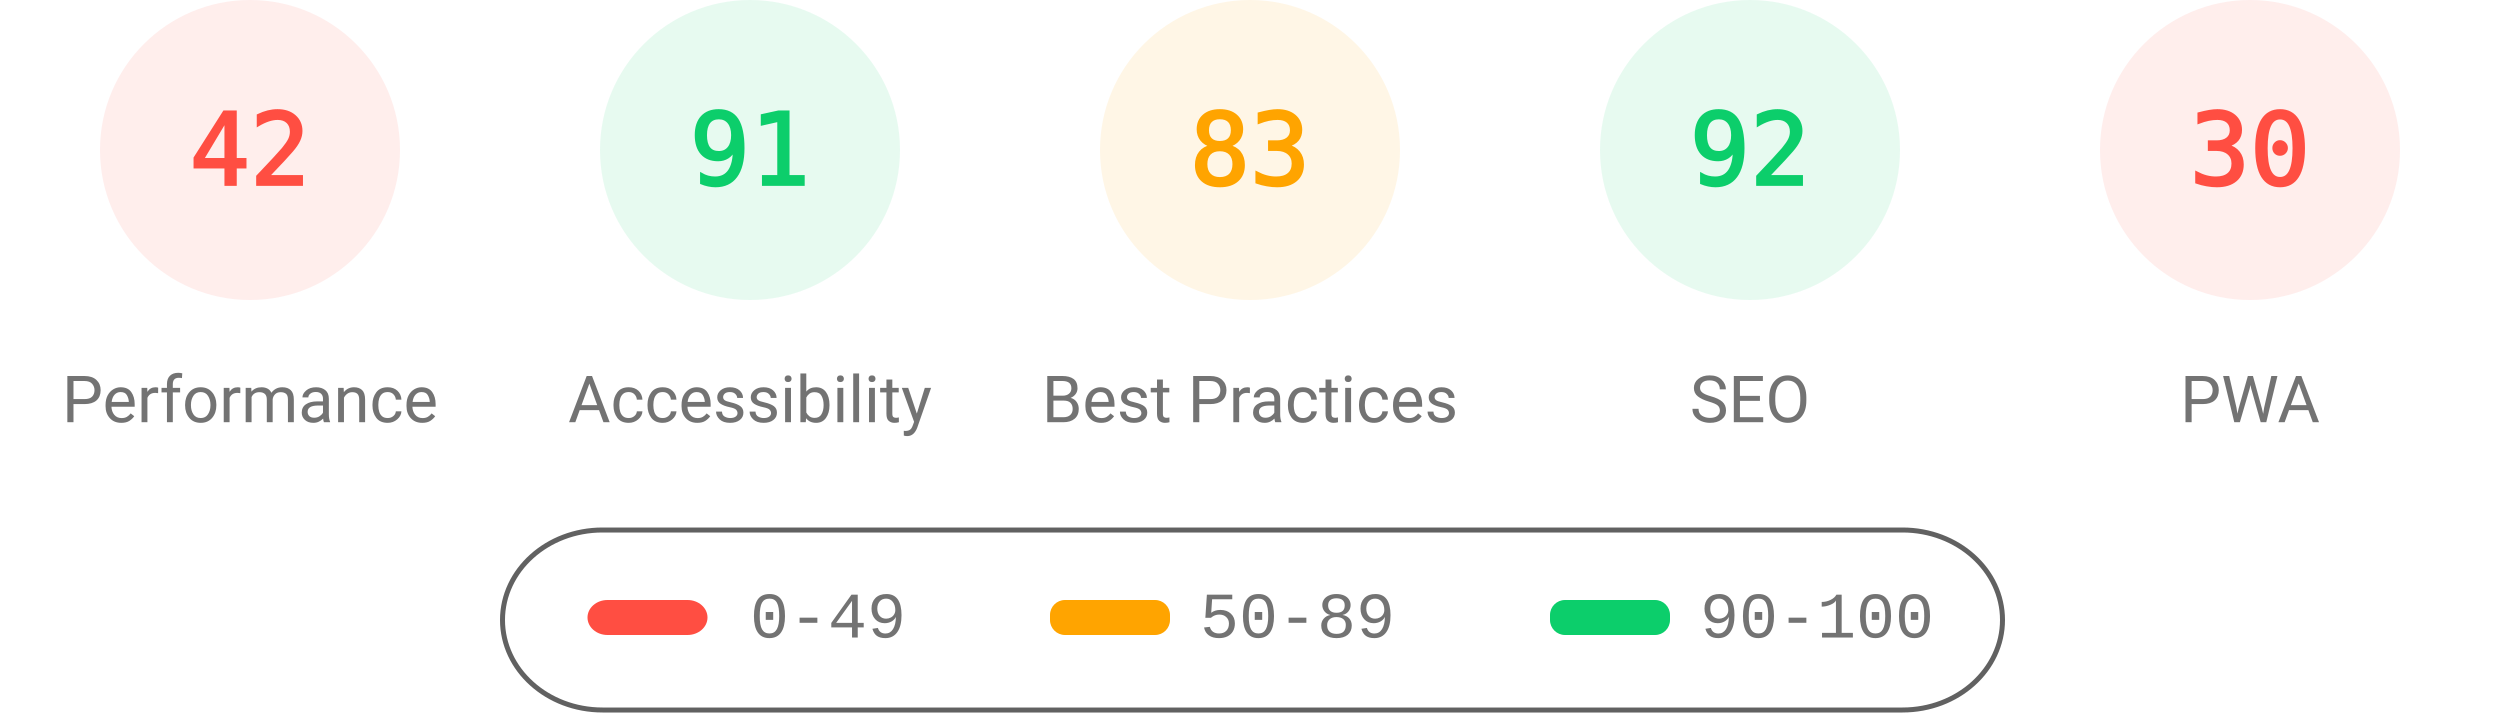
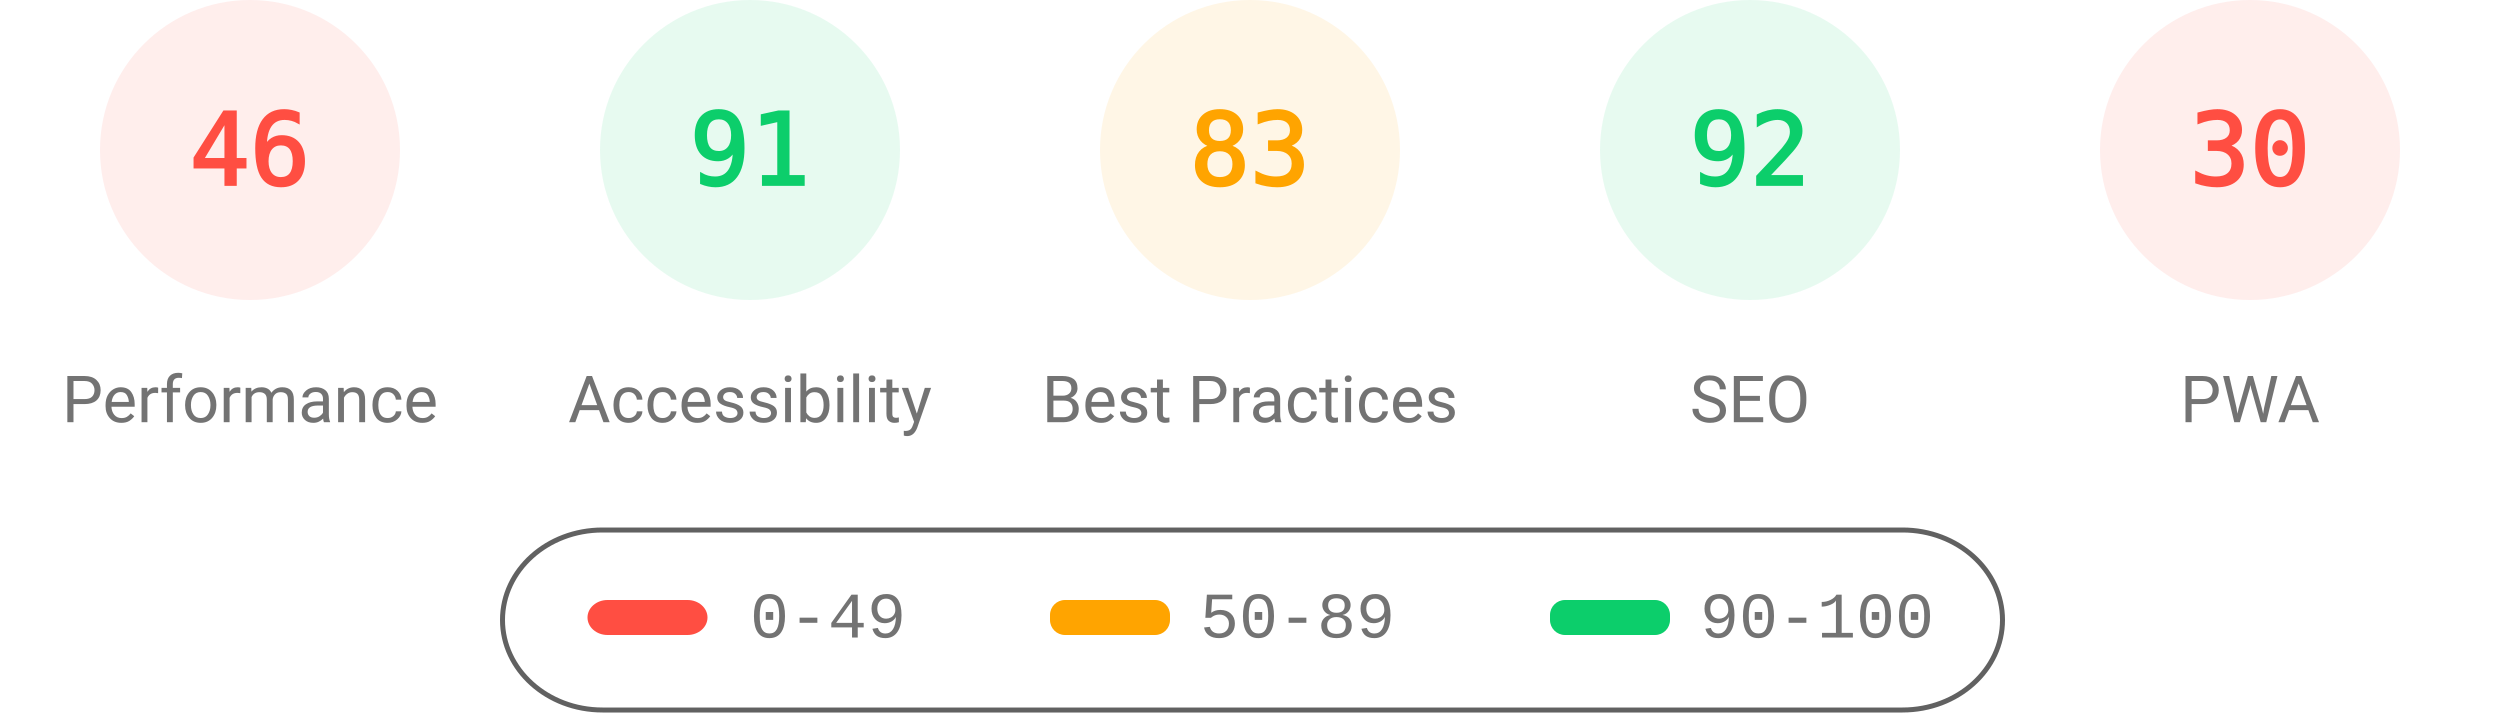
<svg xmlns="http://www.w3.org/2000/svg" fill="none" width="1000" height="285">
  <style>.gauge-base{opacity:.1}.gauge-arc{fill:none;animation-delay:250ms;stroke-linecap:round;transform:rotate(-90deg);transform-origin:100px 60px;animation:load-gauge 1s ease forwards}.guage-text{font-size:40px;font-family:monospace;text-align:center}.guage-red{color:#ff4e42;fill:#ff4e42;stroke:#ff4e42}.guage-orange{color:#ffa400;fill:#ffa400;stroke:#ffa400}.guage-green{color:#0cce6b;fill:#0cce6b;stroke:#0cce6b}.guage-undefined{color:#5c5c5c;fill:#5c5c5c;stroke:#5c5c5c}.guage-title{color:#737373;fill:#737373;stroke:none;font-size:26px;line-height:26px;font-family:Roboto,Halvetica,Arial,sans-serif}@keyframes load-gauge{from{stroke-dasharray:0 352.858}}</style>
  <svg class="guage-div guage-perf guage-red" viewBox="0 0 200 200" width="200" height="200">
    <circle class="gauge-base" r="56" cx="100" cy="60" stroke-width="8" />
-     <circle class="gauge-arc guage-arc-1" r="56" cx="100" cy="60" stroke-width="8" style="stroke-dasharray:147.78,351.858" />
-     <text class="guage-text" x="100" y="60" alignment-baseline="central" dominant-baseline="central" text-anchor="middle">42</text>
+     <circle class="gauge-arc guage-arc-1" r="56" cx="100" cy="60" stroke-width="8" style="stroke-dasharray:161.855,351.858" />
+     <text class="guage-text" x="100" y="60" alignment-baseline="central" dominant-baseline="central" text-anchor="middle">46</text>
    <text class="guage-title" x="100" y="160" alignment-baseline="central" dominant-baseline="central" text-anchor="middle">Performance</text>
  </svg>
  <svg class="guage-div guage-acc guage-green" viewBox="0 0 200 200" width="200" height="200" x="200">
    <circle class="gauge-base" r="56" cx="100" cy="60" stroke-width="8" />
    <circle class="gauge-arc guage-arc-2" r="56" cx="100" cy="60" stroke-width="8" style="stroke-dasharray:320.191,351.858" />
    <text class="guage-text" x="100" y="60" alignment-baseline="central" dominant-baseline="central" text-anchor="middle">91</text>
    <text class="guage-title" x="100" y="160" alignment-baseline="central" dominant-baseline="central" text-anchor="middle">Accessibility</text>
  </svg>
  <svg class="guage-div guage-best guage-orange" viewBox="0 0 200 200" width="200" height="200" x="400">
    <circle class="gauge-base" r="56" cx="100" cy="60" stroke-width="8" />
    <circle class="gauge-arc guage-arc-3" r="56" cx="100" cy="60" stroke-width="8" style="stroke-dasharray:292.042,351.858" />
    <text class="guage-text" x="100" y="60" alignment-baseline="central" dominant-baseline="central" text-anchor="middle">83</text>
    <text class="guage-title" x="100" y="160" alignment-baseline="central" dominant-baseline="central" text-anchor="middle">Best Practices</text>
  </svg>
  <svg class="guage-div guage-seo guage-green" viewBox="0 0 200 200" width="200" height="200" x="600">
    <circle class="gauge-base" r="56" cx="100" cy="60" stroke-width="8" />
    <circle class="gauge-arc guage-arc-4" r="56" cx="100" cy="60" stroke-width="8" style="stroke-dasharray:323.709,351.858" />
    <text class="guage-text" x="100" y="60" alignment-baseline="central" dominant-baseline="central" text-anchor="middle">92</text>
    <text class="guage-title" x="100" y="160" alignment-baseline="central" dominant-baseline="central" text-anchor="middle">SEO</text>
  </svg>
  <svg class="guage-div guage-pwa guage-red" viewBox="0 0 200 200" width="200" height="200" x="800">
    <circle class="gauge-base" r="56" cx="100" cy="60" stroke-width="8" />
    <circle class="gauge-arc guage-arc-4" r="56" cx="100" cy="60" stroke-width="8" style="stroke-dasharray:105.557,351.858" />
    <text class="guage-text" x="100" y="60" alignment-baseline="central" dominant-baseline="central" text-anchor="middle">30</text>
    <text class="guage-title" x="100" y="160" alignment-baseline="central" dominant-baseline="central" text-anchor="middle">PWA</text>
  </svg>
  <svg width="604" height="76" x="200" y="210">
    <path fill="none" id="canvas_background" d="M-1-1h604v80H-1z" />
    <rect fill-opacity="0" stroke="#616161" stroke-width="2" rx="40" id="svg_2" height="72" width="600" y="2" x="1" fill="#000" />
    <rect stroke="#000" rx="8" id="svg_3" height="14" width="48" y="30" x="35" stroke-opacity="null" stroke-width="0" fill="#ff4e42" />
    <rect stroke="#000" rx="6" id="svg_4" height="14" width="48" y="30" x="220" stroke-opacity="null" stroke-width="0" fill="#ffa400" />
    <rect stroke="#000" rx="6" id="svg_5" height="14" width="48" y="30" x="420" stroke-opacity="null" stroke-width="0" fill="#0cce6b" />
    <text xml:space="preserve" text-anchor="start" font-family="'Courier New', Courier, monospace" font-size="26" id="svg_6" y="45" x="100" stroke-opacity="null" stroke-width="0" stroke="#000" fill="#737373">0-49</text>
    <text xml:space="preserve" text-anchor="start" font-family="'Courier New', Courier, monospace" font-size="26" id="svg_7" y="45" x="280" stroke-opacity="null" stroke-width="0" stroke="#000" fill="#737373">50-89</text>
    <text xml:space="preserve" text-anchor="start" font-family="'Courier New', Courier, monospace" font-size="26" id="svg_8" y="45" x="480" stroke-opacity="null" stroke-width="0" stroke="#000" fill="#737373">90-100</text>
  </svg>
</svg>
